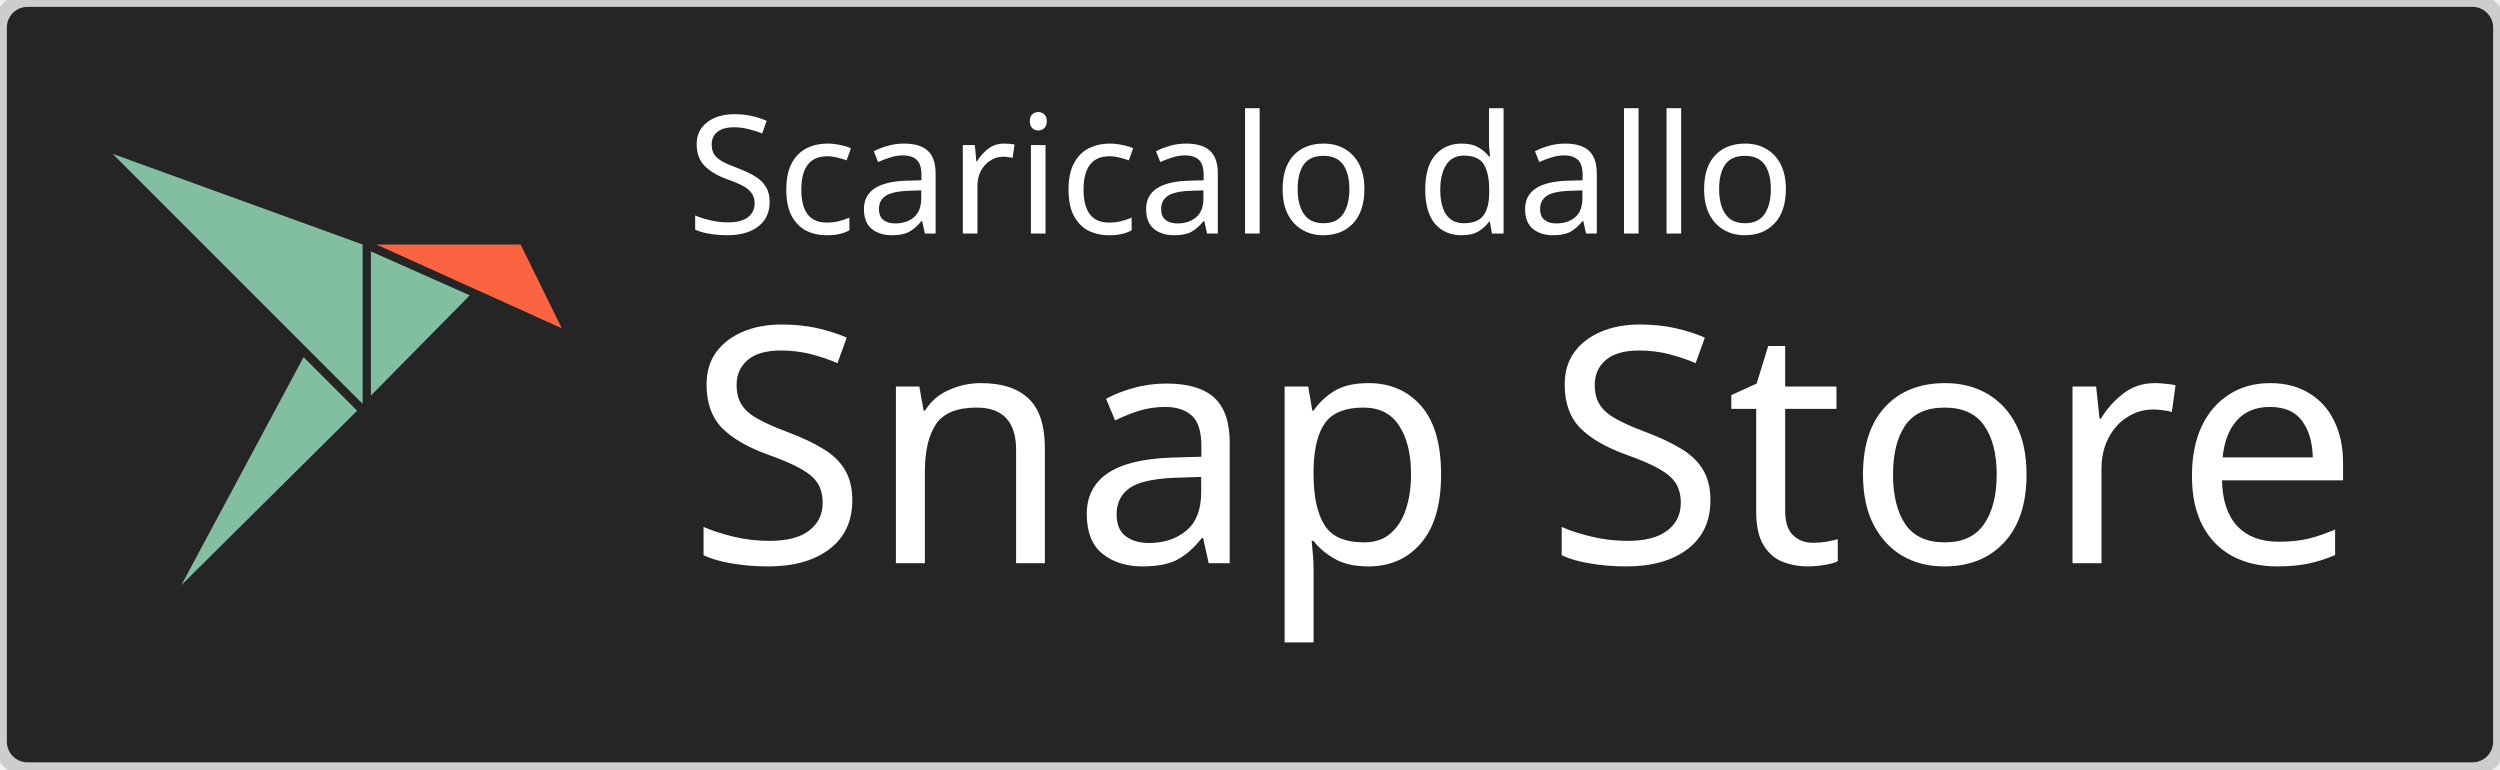
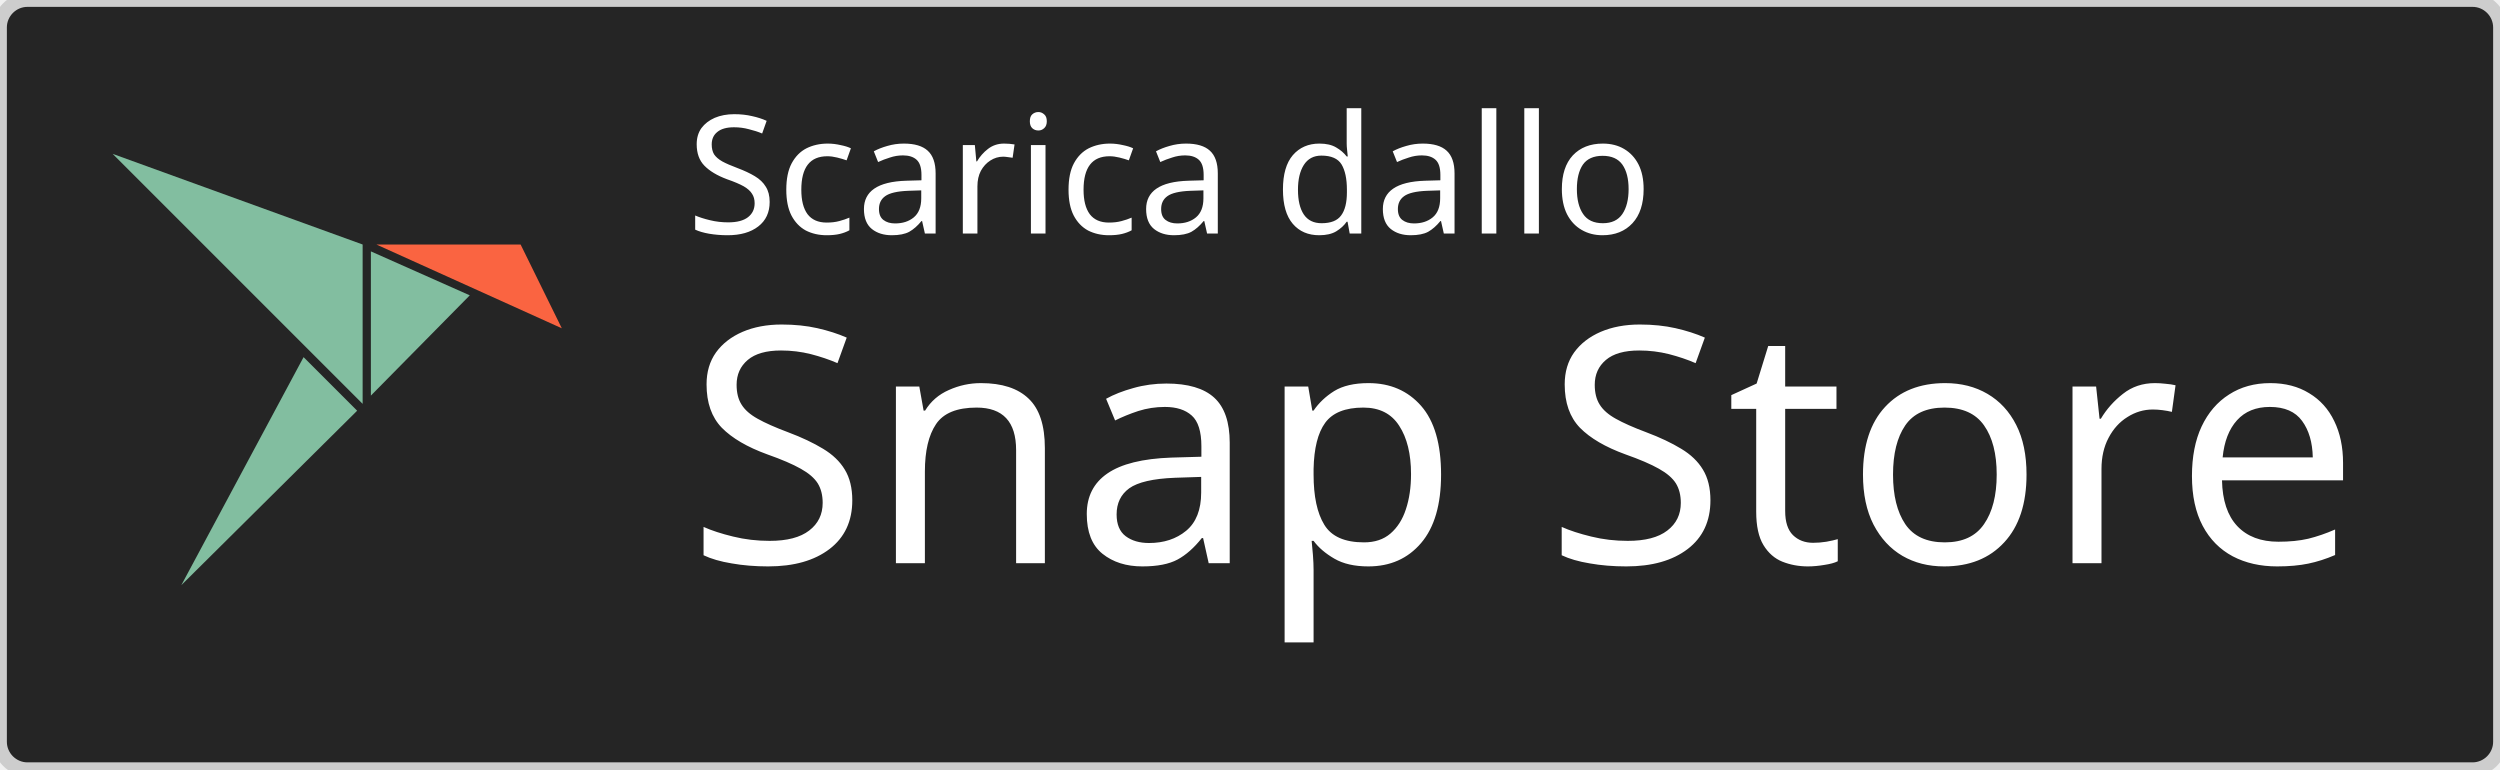
<svg xmlns="http://www.w3.org/2000/svg" version="1.1" id="Layer_1" x="0px" y="0px" viewBox="0 0 182 56" style="enable-background:new 0 0 182 56;" xml:space="preserve">
  <style type="text/css">
	.st0{fill-rule:evenodd;clip-rule:evenodd;fill:#252525;stroke:#CDCDCD;}
	.st1{fill:#82BEA0;}
	.st2{fill:#FA6441;}
	.st3{fill:#FFFFFF;}
	.st4{font-family:'Ubuntu';}
	.st5{font-size:12px;}
	.st6{font-size:24px;}
</style>
  <g>
    <g id="Black-badge">
      <path id="Rectangle-path" class="st0" d="M2,0h178c1.1,0,2,0.9,2,2v52c0,1.1-0.9,2-2,2H2c-1.1,0-2-0.9-2-2V2C0,0.9,0.9,0,2,0z" />
      <g id="logo" transform="translate(8, 11)">
        <path id="body" class="st1" d="M19,17.8V7.3l7.2,3.2L19,17.8z M5.2,31.6L14.1,15l3.9,3.9L5.2,31.6z M0.2,0.2l18.2,6.6v11.6     L0.2,0.2z" />
        <polygon id="head" class="st2" points="29.9,6.8 19.4,6.8 32.9,12.9    " />
      </g>
-       <text transform="matrix(1 0 0 1 50 17)" class="st3 st4 st5">Scaricalo dallo</text>
+       <text transform="matrix(1 0 0 1 50 17)" class="st3 st4 st5">Scarica dallo</text>
      <text transform="matrix(1 0 0 1 50 41)" class="st3 st4 st6">Snap Store</text>
    </g>
  </g>
</svg>
